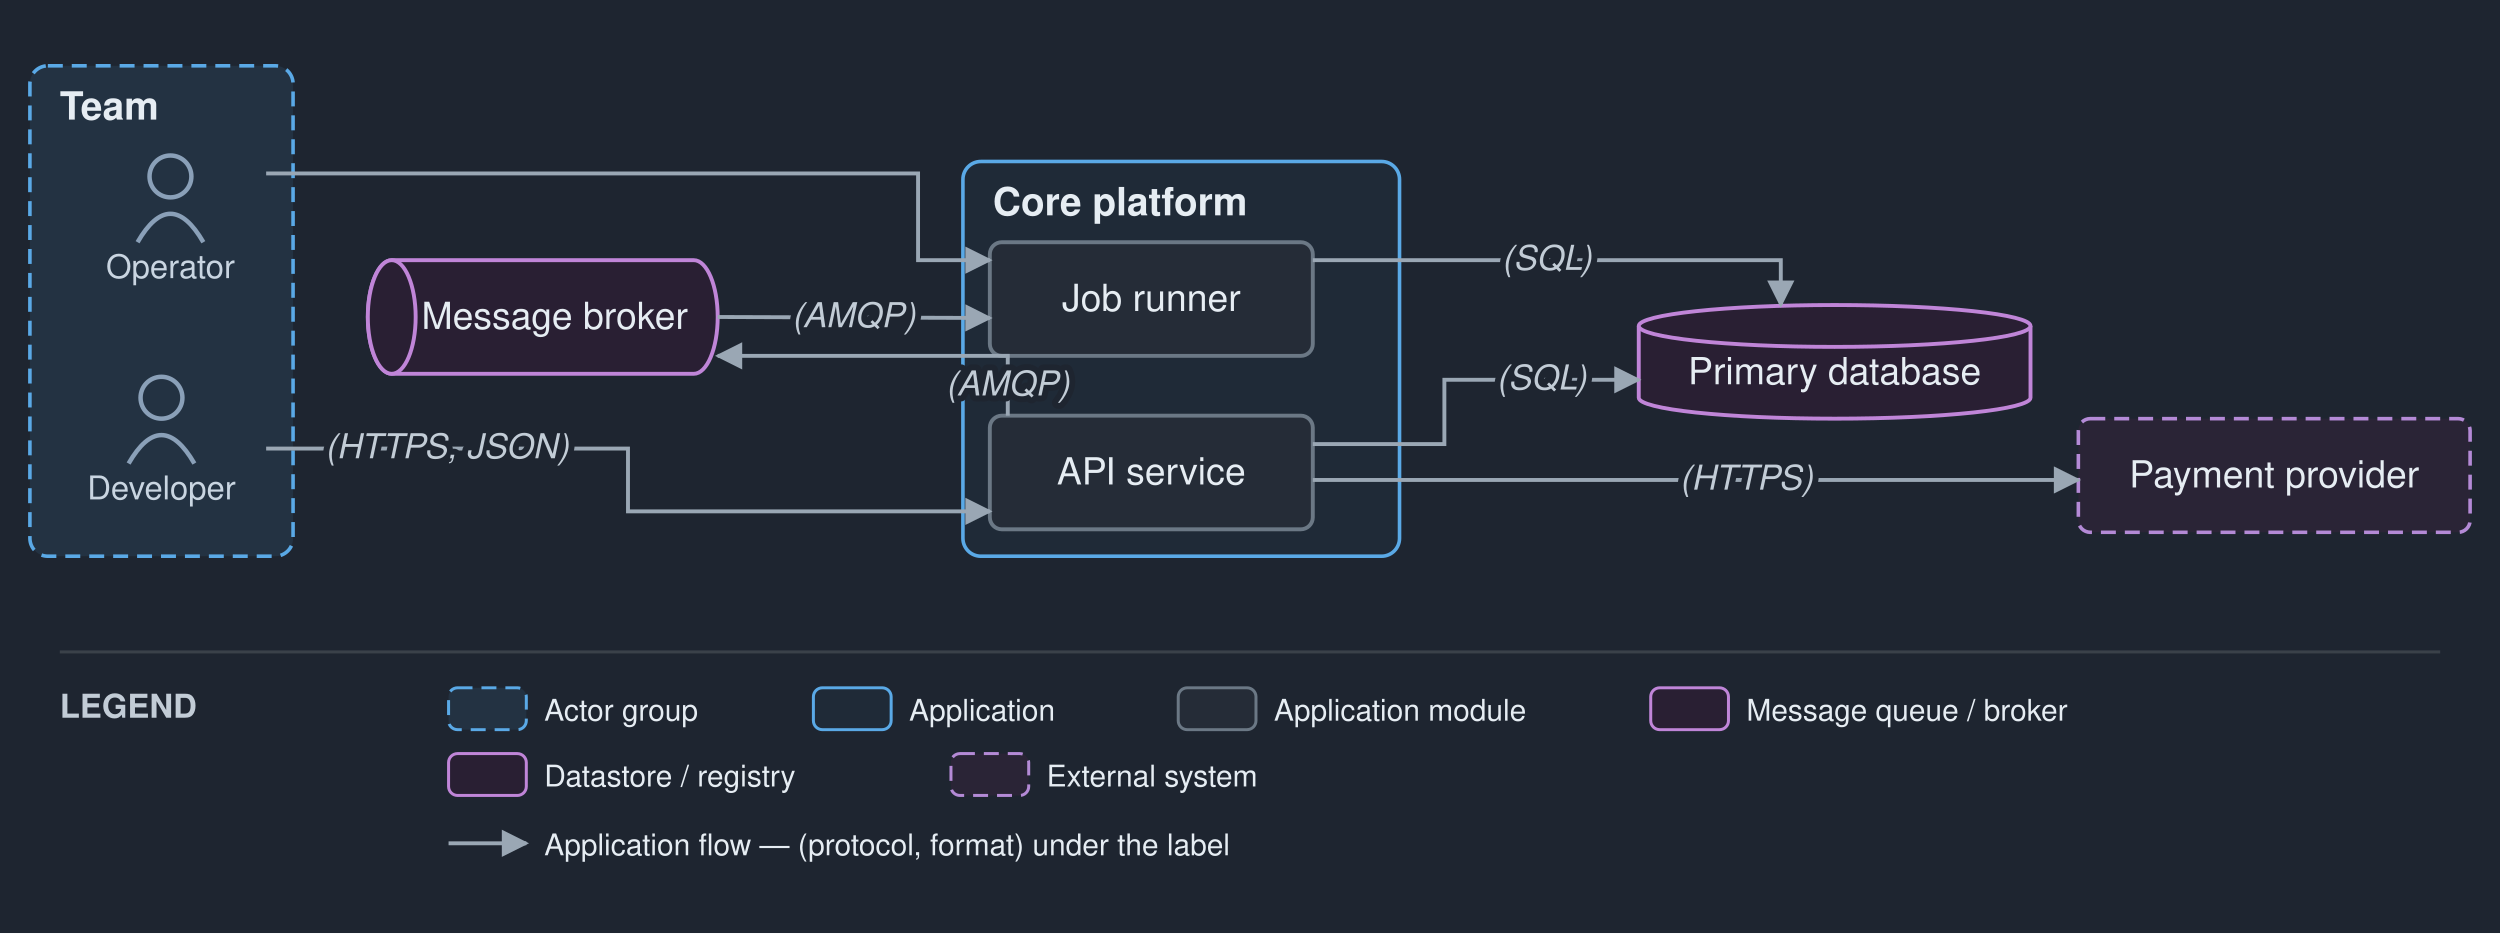
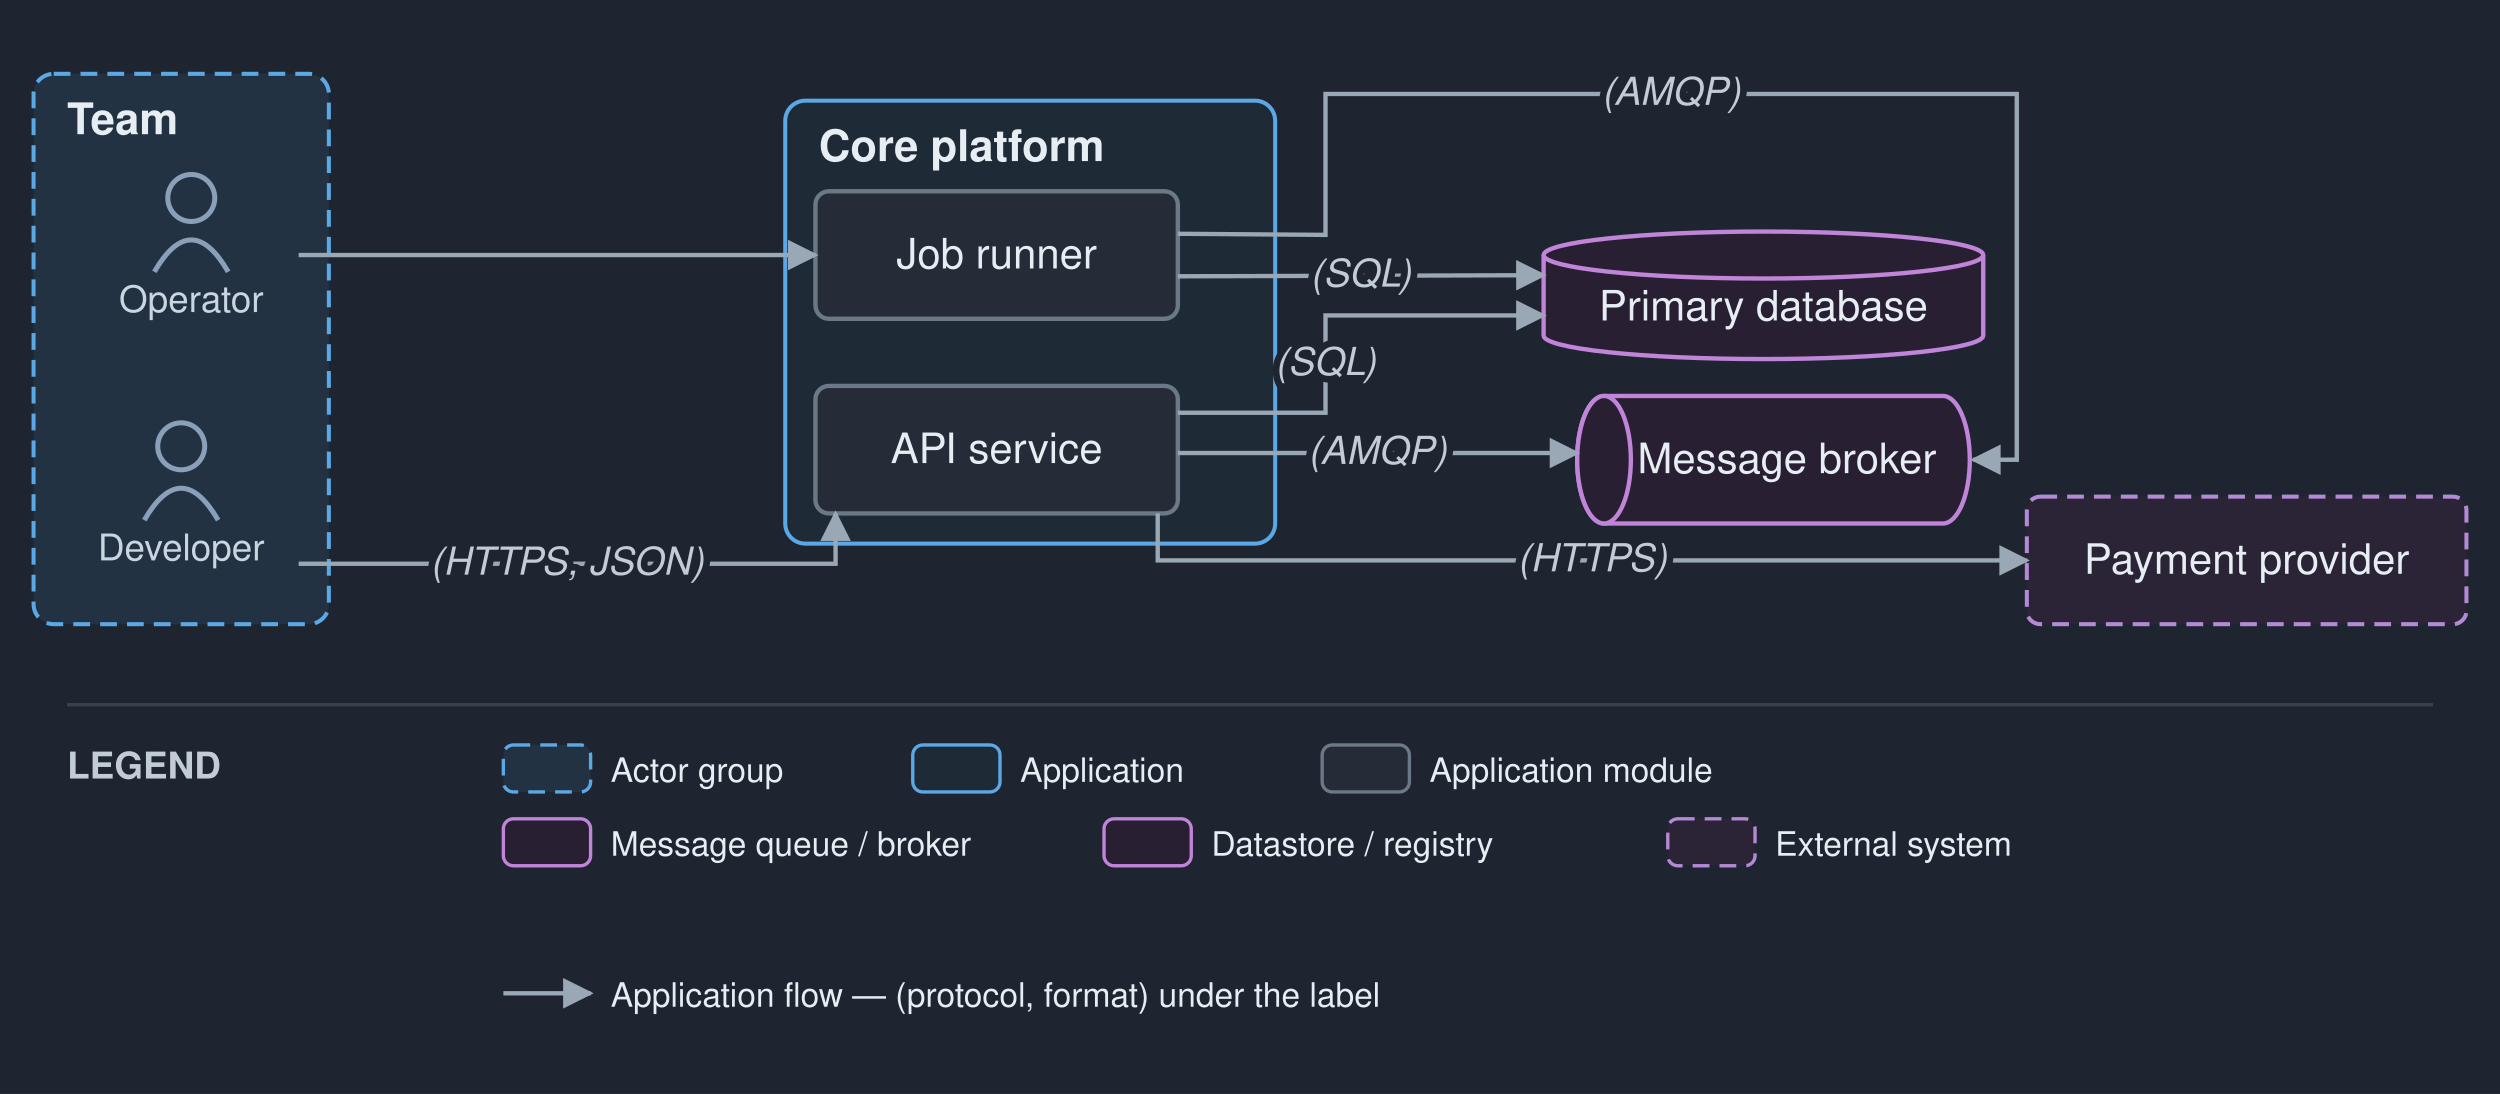
- <svg xmlns="http://www.w3.org/2000/svg" viewBox="0 0 836 312" font-family="Helvetica,Arial,sans-serif">
+ <svg xmlns="http://www.w3.org/2000/svg" viewBox="0 0 745 326" font-family="Helvetica,Arial,sans-serif">
  <defs>
    <marker id="arr" viewBox="0 0 10 10" refX="9" refY="5" markerWidth="7" markerHeight="7" orient="auto-start-reverse">
      <path d="M0,0 L10,5 L0,10 z" fill="#9aa7b4" />
    </marker>
  </defs>
-   <rect width="836" height="312" fill="#1e2530" />
+   <rect width="745" height="326" fill="#1e2530" />
  <rect x="10" y="22" width="88" height="164" rx="6" fill="#233242" stroke="#5aa9e6" stroke-width="1.2" stroke-dasharray="5 3" />
  <text x="20" y="40" font-size="13" font-weight="bold" fill="#e6edf3">Team</text>
-   <rect x="322" y="54" width="146" height="132" rx="6" fill="#1f2a37" stroke="#5aa9e6" stroke-width="1.2" />
-   <text x="332" y="72" font-size="13" font-weight="bold" fill="#e6edf3">Core platform</text>
+   <rect x="234" y="30" width="146" height="132" rx="6" fill="#1f2a37" stroke="#5aa9e6" stroke-width="1.2" />
+   <text x="244" y="48" font-size="13" font-weight="bold" fill="#e6edf3">Core platform</text>
  <circle cx="54" cy="133" r="7" fill="none" stroke="#8aa0b8" stroke-width="1.5" />
  <path d="M 43 155 q 11 -19 22 0" fill="none" stroke="#8aa0b8" stroke-width="1.5" />
  <text x="54" y="167" font-size="11" text-anchor="middle" fill="#c9d5e1">Developer</text>
  <circle cx="57" cy="59" r="7" fill="none" stroke="#8aa0b8" stroke-width="1.5" />
  <path d="M 46 81 q 11 -19 22 0" fill="none" stroke="#8aa0b8" stroke-width="1.5" />
  <text x="57" y="93" font-size="11" text-anchor="middle" fill="#c9d5e1">Operator</text>
-   <rect x="331" y="139" width="108" height="38" rx="4" fill="#252c37" stroke="#6b7885" stroke-width="1.3" />
-   <text x="385" y="162" font-size="12.5" text-anchor="middle" fill="#e6edf3">API service</text>
-   <rect x="331" y="81" width="108" height="38" rx="4" fill="#252c37" stroke="#6b7885" stroke-width="1.3" />
-   <text x="385" y="104" font-size="12.5" text-anchor="middle" fill="#e6edf3">Job runner</text>
-   <path d="M 131 87 h 101 a 8 19 0 0 1 0 38 h -101 a 8 19 0 0 1 0 -38" fill="#291f33" stroke="#c085d8" stroke-width="1.3" />
-   <ellipse cx="131" cy="106" rx="8" ry="19" fill="#291f33" stroke="#c085d8" stroke-width="1.3" />
-   <text x="185.5" y="110" font-size="12.5" text-anchor="middle" fill="#e6edf3">Message broker</text>
-   <path d="M 548 109 v 24 a 65.5 7 0 0 0 131 0 v -24" fill="#291f33" stroke="#c085d8" stroke-width="1.3" />
-   <ellipse cx="613.5" cy="109" rx="65.5" ry="7" fill="#291f33" stroke="#c085d8" stroke-width="1.3" />
-   <text x="613.5" y="128.5" font-size="12.5" text-anchor="middle" fill="#e6edf3">Primary database</text>
-   <rect x="695" y="140" width="131" height="38" rx="4" fill="#2a2436" stroke="#b48ad6" stroke-width="1.2" stroke-dasharray="5 3" />
-   <text x="760.5" y="163" font-size="12.5" text-anchor="middle" fill="#e6edf3">Payment provider</text>
-   <path d="M 89 150 L 210 150 L 210 171 L 331 171" fill="none" stroke="#9aa7b4" stroke-width="1.3" marker-end="url(#arr)" />
-   <path d="M 439 148.5 L 483 148.5 L 483 127 L 548 127" fill="none" stroke="#9aa7b4" stroke-width="1.3" marker-end="url(#arr)" />
-   <path d="M 337 139 L 337 119 L 240 119" fill="none" stroke="#9aa7b4" stroke-width="1.3" marker-end="url(#arr)" />
-   <path d="M 240 106 L 331 106.333" fill="none" stroke="#9aa7b4" stroke-width="1.3" marker-end="url(#arr)" />
-   <path d="M 439 160.5 L 473 160.5 L 695 160.5" fill="none" stroke="#9aa7b4" stroke-width="1.3" marker-end="url(#arr)" />
-   <path d="M 89 58 L 307 58 L 307 87 L 331 87" fill="none" stroke="#9aa7b4" stroke-width="1.3" marker-end="url(#arr)" />
-   <path d="M 439 87 L 595.5 87 L 595.5 102" fill="none" stroke="#9aa7b4" stroke-width="1.3" marker-end="url(#arr)" />
-   <text x="149.5" y="153.25" font-size="11.5" text-anchor="middle" fill="#c2ccd6" font-style="italic" stroke="#1e2530" stroke-width="4" paint-order="stroke" stroke-linejoin="round">(HTTPS, JSON)</text>
-   <text x="515.5" y="130.25" font-size="11.5" text-anchor="middle" fill="#c2ccd6" font-style="italic" stroke="#1e2530" stroke-width="4" paint-order="stroke" stroke-linejoin="round">(SQL)</text>
-   <text x="337" y="132.25" font-size="11.5" text-anchor="middle" fill="#c2ccd6" font-style="italic" stroke="#1e2530" stroke-width="4" paint-order="stroke" stroke-linejoin="round">(AMQP)</text>
-   <text x="285.5" y="109.417" font-size="11.5" text-anchor="middle" fill="#c2ccd6" font-style="italic" stroke="#1e2530" stroke-width="4" paint-order="stroke" stroke-linejoin="round">(AMQP)</text>
-   <text x="584" y="163.75" font-size="11.5" text-anchor="middle" fill="#c2ccd6" font-style="italic" stroke="#1e2530" stroke-width="4" paint-order="stroke" stroke-linejoin="round">(HTTPS)</text>
-   <text x="517.25" y="90.25" font-size="11.5" text-anchor="middle" fill="#c2ccd6" font-style="italic" stroke="#1e2530" stroke-width="4" paint-order="stroke" stroke-linejoin="round">(SQL)</text>
-   <line x1="20" y1="218" x2="816" y2="218" stroke="#3a4149" stroke-width="1" />
-   <text x="20" y="240" font-size="11" font-weight="bold" fill="#c2ccd6">LEGEND</text>
-   <rect x="150" y="230" width="26" height="14" rx="3" fill="#233242" stroke="#5aa9e6" stroke-dasharray="5 3" />
-   <text x="182" y="241" font-size="10" fill="#e6edf3">Actor group</text>
-   <rect x="272" y="230" width="26" height="14" rx="3" fill="#1f2a37" stroke="#5aa9e6" />
-   <text x="304" y="241" font-size="10" fill="#e6edf3">Application</text>
-   <rect x="394" y="230" width="26" height="14" rx="3" fill="#252c37" stroke="#6b7885" />
-   <text x="426" y="241" font-size="10" fill="#e6edf3">Application module</text>
-   <rect x="552" y="230" width="26" height="14" rx="3" fill="#291f33" stroke="#c085d8" />
-   <text x="584" y="241" font-size="10" fill="#e6edf3">Message queue / broker</text>
-   <rect x="150" y="252" width="26" height="14" rx="3" fill="#291f33" stroke="#c085d8" />
-   <text x="182" y="263" font-size="10" fill="#e6edf3">Datastore / registry</text>
-   <rect x="318" y="252" width="26" height="14" rx="3" fill="#2a2436" stroke="#b48ad6" stroke-dasharray="5 3" />
-   <text x="350" y="263" font-size="10" fill="#e6edf3">External system</text>
-   <line x1="150" y1="282" x2="176" y2="282" stroke="#9aa7b4" stroke-width="1.3" marker-end="url(#arr)" />
-   <text x="182" y="286" font-size="10" fill="#e6edf3">Application flow — (protocol, format) under the label</text>
+   <rect x="243" y="115" width="108" height="38" rx="4" fill="#252c37" stroke="#6b7885" stroke-width="1.3" />
+   <text x="297" y="138" font-size="12.5" text-anchor="middle" fill="#e6edf3">API service</text>
+   <rect x="243" y="57" width="108" height="38" rx="4" fill="#252c37" stroke="#6b7885" stroke-width="1.3" />
+   <text x="297" y="80" font-size="12.5" text-anchor="middle" fill="#e6edf3">Job runner</text>
+   <path d="M 478 118 h 101 a 8 19 0 0 1 0 38 h -101 a 8 19 0 0 1 0 -38" fill="#291f33" stroke="#c085d8" stroke-width="1.3" />
+   <ellipse cx="478" cy="137" rx="8" ry="19" fill="#291f33" stroke="#c085d8" stroke-width="1.3" />
+   <text x="532.5" y="141" font-size="12.5" text-anchor="middle" fill="#e6edf3">Message broker</text>
+   <path d="M 460 76 v 24 a 65.5 7 0 0 0 131 0 v -24" fill="#291f33" stroke="#c085d8" stroke-width="1.3" />
+   <ellipse cx="525.5" cy="76" rx="65.5" ry="7" fill="#291f33" stroke="#c085d8" stroke-width="1.3" />
+   <text x="525.5" y="95.5" font-size="12.5" text-anchor="middle" fill="#e6edf3">Primary database</text>
+   <rect x="604" y="148" width="131" height="38" rx="4" fill="#2a2436" stroke="#b48ad6" stroke-width="1.2" stroke-dasharray="5 3" />
+   <text x="669.5" y="171" font-size="12.5" text-anchor="middle" fill="#e6edf3">Payment provider</text>
+   <path d="M 89 168 L 249 168 L 249 153" fill="none" stroke="#9aa7b4" stroke-width="1.3" marker-end="url(#arr)" />
+   <path d="M 351 123 L 395 123 L 395 94 L 460 94" fill="none" stroke="#9aa7b4" stroke-width="1.3" marker-end="url(#arr)" />
+   <path d="M 351 135 L 470 135" fill="none" stroke="#9aa7b4" stroke-width="1.3" marker-end="url(#arr)" />
+   <path d="M 351 69.667 L 395 70 L 395 28 L 601 28 L 601 137 L 588 137" fill="none" stroke="#9aa7b4" stroke-width="1.3" marker-end="url(#arr)" />
+   <path d="M 345 153 L 345 167 L 604 167" fill="none" stroke="#9aa7b4" stroke-width="1.3" marker-end="url(#arr)" />
+   <path d="M 89 76 L 243 76" fill="none" stroke="#9aa7b4" stroke-width="1.3" marker-end="url(#arr)" />
+   <path d="M 351 82.333 L 460 82" fill="none" stroke="#9aa7b4" stroke-width="1.3" marker-end="url(#arr)" />
+   <text x="169" y="171.25" font-size="11.5" text-anchor="middle" fill="#c2ccd6" font-style="italic" stroke="#1e2530" stroke-width="4" paint-order="stroke" stroke-linejoin="round">(HTTPS, JSON)</text>
+   <text x="395" y="111.75" font-size="11.5" text-anchor="middle" fill="#c2ccd6" font-style="italic" stroke="#1e2530" stroke-width="4" paint-order="stroke" stroke-linejoin="round">(SQL)</text>
+   <text x="410.5" y="138.25" font-size="11.5" text-anchor="middle" fill="#c2ccd6" font-style="italic" stroke="#1e2530" stroke-width="4" paint-order="stroke" stroke-linejoin="round">(AMQP)</text>
+   <text x="498" y="31.25" font-size="11.5" text-anchor="middle" fill="#c2ccd6" font-style="italic" stroke="#1e2530" stroke-width="4" paint-order="stroke" stroke-linejoin="round">(AMQP)</text>
+   <text x="474.5" y="170.25" font-size="11.5" text-anchor="middle" fill="#c2ccd6" font-style="italic" stroke="#1e2530" stroke-width="4" paint-order="stroke" stroke-linejoin="round">(HTTPS)</text>
+   <text x="405.5" y="85.417" font-size="11.5" text-anchor="middle" fill="#c2ccd6" font-style="italic" stroke="#1e2530" stroke-width="4" paint-order="stroke" stroke-linejoin="round">(SQL)</text>
+   <line x1="20" y1="210" x2="725" y2="210" stroke="#3a4149" stroke-width="1" />
+   <text x="20" y="232" font-size="11" font-weight="bold" fill="#c2ccd6">LEGEND</text>
+   <rect x="150" y="222" width="26" height="14" rx="3" fill="#233242" stroke="#5aa9e6" stroke-dasharray="5 3" />
+   <text x="182" y="233" font-size="10" fill="#e6edf3">Actor group</text>
+   <rect x="272" y="222" width="26" height="14" rx="3" fill="#1f2a37" stroke="#5aa9e6" />
+   <text x="304" y="233" font-size="10" fill="#e6edf3">Application</text>
+   <rect x="394" y="222" width="26" height="14" rx="3" fill="#252c37" stroke="#6b7885" />
+   <text x="426" y="233" font-size="10" fill="#e6edf3">Application module</text>
+   <rect x="150" y="244" width="26" height="14" rx="3" fill="#291f33" stroke="#c085d8" />
+   <text x="182" y="255" font-size="10" fill="#e6edf3">Message queue / broker</text>
+   <rect x="329" y="244" width="26" height="14" rx="3" fill="#291f33" stroke="#c085d8" />
+   <text x="361" y="255" font-size="10" fill="#e6edf3">Datastore / registry</text>
+   <rect x="497" y="244" width="26" height="14" rx="3" fill="#2a2436" stroke="#b48ad6" stroke-dasharray="5 3" />
+   <text x="529" y="255" font-size="10" fill="#e6edf3">External system</text>
+   <line x1="150" y1="296" x2="176" y2="296" stroke="#9aa7b4" stroke-width="1.3" marker-end="url(#arr)" />
+   <text x="182" y="300" font-size="10" fill="#e6edf3">Application flow — (protocol, format) under the label</text>
</svg>
